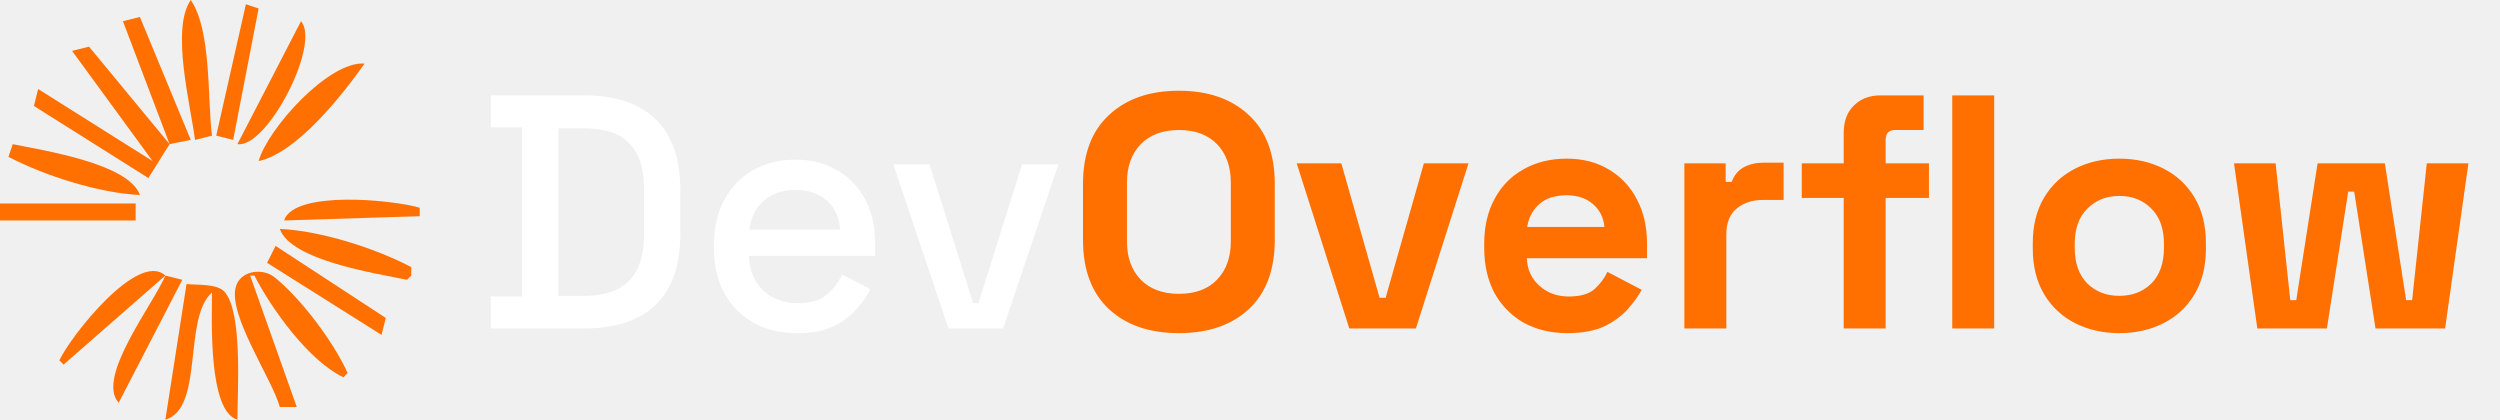
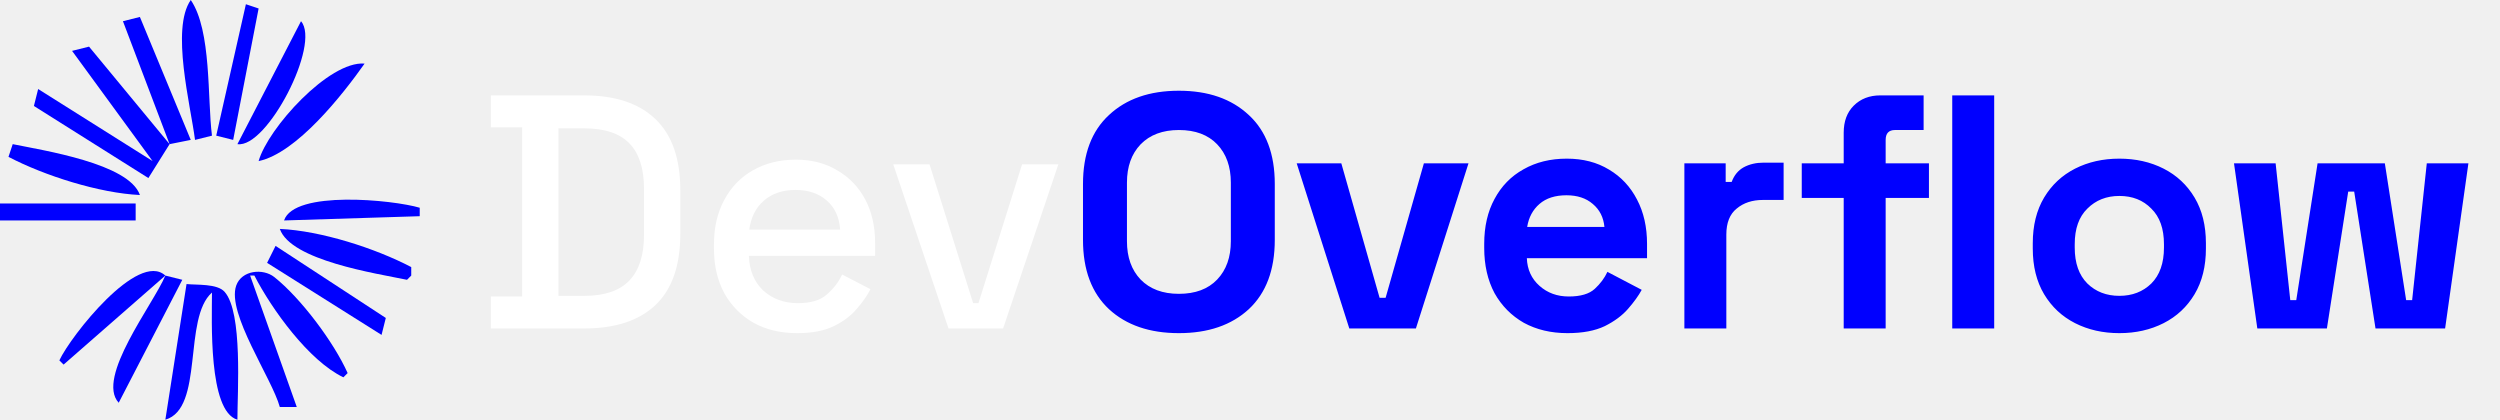
<svg xmlns="http://www.w3.org/2000/svg" width="137" height="23" viewBox="0 0 137 23" fill="none">
-   <path d="M10.454 0C9.351 1.583 10.447 5.769 10.687 7.667L11.616 7.434C11.357 5.389 11.6 1.676 10.454 0Z" fill="#FF7000" />
-   <path d="M13.475 0.232L11.849 7.434L12.778 7.667L14.172 0.465L13.475 0.232Z" fill="#FF7000" />
-   <path d="M6.737 1.162L9.293 7.899L4.879 2.555L3.949 2.788L8.363 8.828L2.091 4.879L1.858 5.808L8.131 9.757L9.293 7.899L10.454 7.667L7.666 0.929L6.737 1.162Z" fill="#FF7000" />
-   <path d="M16.495 1.162L13.01 7.899C14.63 8.144 17.593 2.416 16.495 1.162Z" fill="#FF7000" />
-   <path d="M14.172 8.828C16.262 8.388 18.783 5.184 19.98 3.485C18.03 3.321 14.673 7.044 14.172 8.828Z" fill="#FF7000" />
-   <path d="M0.697 7.899L0.465 8.596C2.43 9.627 5.448 10.585 7.667 10.687C7.065 8.957 2.38 8.247 0.697 7.899Z" fill="#FF7000" />
-   <path d="M0 11.151V12.081H7.434V11.151H0Z" fill="#FF7000" />
-   <path d="M15.566 12.081L23.001 11.848V11.384C21.526 10.948 16.121 10.409 15.566 12.081Z" fill="#FF7000" />
-   <path d="M15.334 12.545C15.937 14.278 20.623 14.985 22.304 15.333L22.536 15.101V14.636C20.558 13.598 17.567 12.643 15.334 12.545Z" fill="#FF7000" />
-   <path d="M15.101 13.475L14.637 14.404L20.909 18.353L21.142 17.424L15.101 13.475Z" fill="#FF7000" />
-   <path d="M3.253 19.748L3.485 19.98L9.061 15.101C7.564 13.726 3.877 18.41 3.253 19.748Z" fill="#FF7000" />
-   <path d="M15.333 22.303H16.263L13.707 15.101H13.94C14.892 16.948 16.925 19.775 18.818 20.677L19.051 20.445C18.299 18.759 16.49 16.343 15.034 15.185C14.413 14.691 13.238 14.803 12.942 15.656C12.418 17.172 14.904 20.735 15.333 22.303Z" fill="#FF7000" />
-   <path d="M9.061 15.101C8.412 16.66 5.234 20.699 6.505 22.071L9.99 15.333L9.061 15.101Z" fill="#FF7000" />
-   <path d="M10.222 15.566L9.061 23C11.195 22.376 10.012 17.441 11.616 16.031C11.616 17.517 11.401 22.53 13.01 23C13.009 21.505 13.312 17.119 12.307 15.991C11.899 15.533 10.788 15.627 10.222 15.566Z" fill="#FF7000" />
+   <path d="M10.454 0C9.351 1.583 10.447 5.769 10.687 7.667L11.616 7.434C11.357 5.389 11.6 1.676 10.454 0Z" fill="blue" />
+   <path d="M13.475 0.232L11.849 7.434L12.778 7.667L14.172 0.465L13.475 0.232Z" fill="blue" />
+   <path d="M6.737 1.162L9.293 7.899L4.879 2.555L3.949 2.788L8.363 8.828L2.091 4.879L1.858 5.808L8.131 9.757L9.293 7.899L10.454 7.667L7.666 0.929L6.737 1.162Z" fill="blue" />
+   <path d="M16.495 1.162L13.01 7.899C14.63 8.144 17.593 2.416 16.495 1.162Z" fill="blue" />
+   <path d="M14.172 8.828C16.262 8.388 18.783 5.184 19.98 3.485C18.03 3.321 14.673 7.044 14.172 8.828Z" fill="blue" />
+   <path d="M0.697 7.899L0.465 8.596C2.43 9.627 5.448 10.585 7.667 10.687C7.065 8.957 2.38 8.247 0.697 7.899Z" fill="blue" />
+   <path d="M0 11.151V12.081H7.434V11.151H0Z" fill="blue" />
+   <path d="M15.566 12.081L23.001 11.848V11.384C21.526 10.948 16.121 10.409 15.566 12.081Z" fill="blue" />
+   <path d="M15.334 12.545C15.937 14.278 20.623 14.985 22.304 15.333L22.536 15.101V14.636C20.558 13.598 17.567 12.643 15.334 12.545Z" fill="blue" />
+   <path d="M15.101 13.475L14.637 14.404L20.909 18.353L21.142 17.424L15.101 13.475Z" fill="blue" />
+   <path d="M3.253 19.748L3.485 19.98L9.061 15.101C7.564 13.726 3.877 18.41 3.253 19.748Z" fill="blue" />
+   <path d="M15.333 22.303H16.263L13.707 15.101H13.94C14.892 16.948 16.925 19.775 18.818 20.677L19.051 20.445C18.299 18.759 16.49 16.343 15.034 15.185C14.413 14.691 13.238 14.803 12.942 15.656C12.418 17.172 14.904 20.735 15.333 22.303Z" fill="blue" />
+   <path d="M9.061 15.101C8.412 16.66 5.234 20.699 6.505 22.071L9.99 15.333L9.061 15.101Z" fill="blue" />
+   <path d="M10.222 15.566L9.061 23C11.195 22.376 10.012 17.441 11.616 16.031C11.616 17.517 11.401 22.53 13.01 23C13.009 21.505 13.312 17.119 12.307 15.991C11.899 15.533 10.788 15.627 10.222 15.566Z" fill="blue" />
  <path d="M26.899 18V16.248H28.614V6.979H26.899V5.227H32.008C33.711 5.227 35.012 5.659 35.913 6.523C36.825 7.387 37.281 8.688 37.281 10.428V12.818C37.281 14.557 36.825 15.859 35.913 16.723C35.012 17.574 33.711 18 32.008 18H26.899ZM30.603 16.212H32.026C33.133 16.212 33.954 15.932 34.489 15.373C35.025 14.813 35.292 13.98 35.292 12.873V10.355C35.292 9.236 35.025 8.402 34.489 7.855C33.954 7.307 33.133 7.034 32.026 7.034H30.603V16.212ZM43.686 18.256C42.774 18.256 41.977 18.067 41.296 17.69C40.615 17.3 40.08 16.759 39.69 16.066C39.313 15.36 39.125 14.545 39.125 13.621V13.402C39.125 12.465 39.313 11.65 39.69 10.957C40.067 10.251 40.59 9.71 41.26 9.333C41.941 8.944 42.725 8.749 43.613 8.749C44.477 8.749 45.231 8.944 45.876 9.333C46.533 9.71 47.044 10.239 47.409 10.92C47.773 11.601 47.956 12.398 47.956 13.311V14.022H41.041C41.065 14.813 41.326 15.445 41.825 15.92C42.336 16.382 42.969 16.613 43.723 16.613C44.428 16.613 44.957 16.455 45.31 16.139C45.675 15.823 45.955 15.458 46.15 15.044L47.7 15.847C47.53 16.188 47.281 16.546 46.952 16.923C46.636 17.3 46.217 17.617 45.693 17.872C45.17 18.128 44.501 18.256 43.686 18.256ZM41.059 12.581H46.04C45.991 11.899 45.748 11.37 45.31 10.993C44.872 10.604 44.301 10.409 43.595 10.409C42.889 10.409 42.312 10.604 41.862 10.993C41.424 11.37 41.156 11.899 41.059 12.581ZM51.978 18L48.949 9.004H50.938L53.328 16.613H53.62L56.01 9.004H57.999L54.97 18H51.978Z" fill="white" />
-   <path d="M64.603 18.256C62.998 18.256 61.72 17.817 60.772 16.942C59.823 16.054 59.348 14.789 59.348 13.146V10.081C59.348 8.439 59.823 7.18 60.772 6.304C61.72 5.416 62.998 4.972 64.603 4.972C66.209 4.972 67.486 5.416 68.435 6.304C69.384 7.18 69.858 8.439 69.858 10.081V13.146C69.858 14.789 69.384 16.054 68.435 16.942C67.486 17.817 66.209 18.256 64.603 18.256ZM64.603 16.102C65.504 16.102 66.203 15.841 66.702 15.318C67.201 14.795 67.45 14.095 67.45 13.219V10.008C67.45 9.132 67.201 8.433 66.702 7.91C66.203 7.387 65.504 7.125 64.603 7.125C63.715 7.125 63.016 7.387 62.505 7.91C62.006 8.433 61.757 9.132 61.757 10.008V13.219C61.757 14.095 62.006 14.795 62.505 15.318C63.016 15.841 63.715 16.102 64.603 16.102ZM73.942 18L71.059 8.95H73.504L75.602 16.321H75.931L78.029 8.95H80.474L77.591 18H73.942ZM85.897 18.256C84.997 18.256 84.2 18.067 83.507 17.69C82.825 17.3 82.29 16.759 81.901 16.066C81.524 15.36 81.335 14.533 81.335 13.584V13.365C81.335 12.416 81.524 11.595 81.901 10.902C82.278 10.197 82.807 9.655 83.488 9.278C84.17 8.889 84.96 8.694 85.86 8.694C86.749 8.694 87.521 8.895 88.178 9.296C88.835 9.686 89.346 10.233 89.71 10.938C90.075 11.632 90.258 12.441 90.258 13.365V14.15H83.671C83.695 14.77 83.926 15.275 84.364 15.664C84.802 16.054 85.337 16.248 85.97 16.248C86.615 16.248 87.089 16.108 87.393 15.829C87.697 15.549 87.928 15.239 88.087 14.898L89.966 15.883C89.796 16.2 89.546 16.546 89.218 16.923C88.902 17.288 88.476 17.605 87.941 17.872C87.405 18.128 86.724 18.256 85.897 18.256ZM83.689 12.435H87.922C87.874 11.912 87.661 11.492 87.284 11.176C86.919 10.86 86.438 10.701 85.842 10.701C85.222 10.701 84.729 10.86 84.364 11.176C83.999 11.492 83.774 11.912 83.689 12.435ZM92.304 18V8.95H94.567V9.971H94.895C95.029 9.607 95.248 9.339 95.552 9.169C95.868 8.998 96.233 8.913 96.647 8.913H97.742V10.957H96.61C96.027 10.957 95.546 11.115 95.169 11.431C94.792 11.735 94.603 12.21 94.603 12.854V18H92.304ZM101.035 18V10.847H98.736V8.95H101.035V7.271C101.035 6.651 101.217 6.158 101.582 5.793C101.959 5.416 102.446 5.227 103.042 5.227H105.414V7.125H103.845C103.504 7.125 103.334 7.307 103.334 7.672V8.95H105.706V10.847H103.334V18H101.035ZM106.983 18V5.227H109.282V18H106.983ZM116.14 18.256C115.24 18.256 114.431 18.073 113.713 17.708C112.996 17.343 112.43 16.814 112.016 16.121C111.603 15.427 111.396 14.594 111.396 13.621V13.329C111.396 12.356 111.603 11.522 112.016 10.829C112.43 10.136 112.996 9.607 113.713 9.242C114.431 8.877 115.24 8.694 116.14 8.694C117.04 8.694 117.849 8.877 118.567 9.242C119.285 9.607 119.85 10.136 120.264 10.829C120.677 11.522 120.884 12.356 120.884 13.329V13.621C120.884 14.594 120.677 15.427 120.264 16.121C119.85 16.814 119.285 17.343 118.567 17.708C117.849 18.073 117.04 18.256 116.14 18.256ZM116.14 16.212C116.846 16.212 117.43 15.987 117.892 15.537C118.354 15.075 118.585 14.418 118.585 13.566V13.384C118.585 12.532 118.354 11.881 117.892 11.431C117.442 10.969 116.858 10.738 116.14 10.738C115.435 10.738 114.851 10.969 114.388 11.431C113.926 11.881 113.695 12.532 113.695 13.384V13.566C113.695 14.418 113.926 15.075 114.388 15.537C114.851 15.987 115.435 16.212 116.14 16.212ZM123.701 18L122.423 8.95H124.704L125.507 16.449H125.835L127.003 8.95H130.689L131.857 16.449H132.185L132.988 8.95H135.269L133.992 18H130.178L129.01 10.501H128.682L127.514 18H123.701Z" fill="#FF7000" />
+   <path d="M64.603 18.256C62.998 18.256 61.72 17.817 60.772 16.942C59.823 16.054 59.348 14.789 59.348 13.146V10.081C59.348 8.439 59.823 7.18 60.772 6.304C61.72 5.416 62.998 4.972 64.603 4.972C66.209 4.972 67.486 5.416 68.435 6.304C69.384 7.18 69.858 8.439 69.858 10.081V13.146C69.858 14.789 69.384 16.054 68.435 16.942C67.486 17.817 66.209 18.256 64.603 18.256ZM64.603 16.102C65.504 16.102 66.203 15.841 66.702 15.318C67.201 14.795 67.45 14.095 67.45 13.219V10.008C67.45 9.132 67.201 8.433 66.702 7.91C66.203 7.387 65.504 7.125 64.603 7.125C63.715 7.125 63.016 7.387 62.505 7.91C62.006 8.433 61.757 9.132 61.757 10.008V13.219C61.757 14.095 62.006 14.795 62.505 15.318C63.016 15.841 63.715 16.102 64.603 16.102ZM73.942 18L71.059 8.95H73.504L75.602 16.321H75.931L78.029 8.95H80.474L77.591 18H73.942ZM85.897 18.256C84.997 18.256 84.2 18.067 83.507 17.69C82.825 17.3 82.29 16.759 81.901 16.066C81.524 15.36 81.335 14.533 81.335 13.584V13.365C81.335 12.416 81.524 11.595 81.901 10.902C82.278 10.197 82.807 9.655 83.488 9.278C84.17 8.889 84.96 8.694 85.86 8.694C86.749 8.694 87.521 8.895 88.178 9.296C88.835 9.686 89.346 10.233 89.71 10.938C90.075 11.632 90.258 12.441 90.258 13.365V14.15H83.671C83.695 14.77 83.926 15.275 84.364 15.664C84.802 16.054 85.337 16.248 85.97 16.248C86.615 16.248 87.089 16.108 87.393 15.829C87.697 15.549 87.928 15.239 88.087 14.898L89.966 15.883C89.796 16.2 89.546 16.546 89.218 16.923C88.902 17.288 88.476 17.605 87.941 17.872C87.405 18.128 86.724 18.256 85.897 18.256ZM83.689 12.435H87.922C87.874 11.912 87.661 11.492 87.284 11.176C86.919 10.86 86.438 10.701 85.842 10.701C85.222 10.701 84.729 10.86 84.364 11.176C83.999 11.492 83.774 11.912 83.689 12.435ZM92.304 18V8.95H94.567V9.971H94.895C95.029 9.607 95.248 9.339 95.552 9.169C95.868 8.998 96.233 8.913 96.647 8.913H97.742V10.957H96.61C96.027 10.957 95.546 11.115 95.169 11.431C94.792 11.735 94.603 12.21 94.603 12.854V18H92.304ZM101.035 18V10.847H98.736V8.95H101.035V7.271C101.035 6.651 101.217 6.158 101.582 5.793C101.959 5.416 102.446 5.227 103.042 5.227H105.414V7.125H103.845C103.504 7.125 103.334 7.307 103.334 7.672V8.95H105.706V10.847H103.334V18H101.035ZM106.983 18V5.227H109.282V18H106.983ZM116.14 18.256C115.24 18.256 114.431 18.073 113.713 17.708C112.996 17.343 112.43 16.814 112.016 16.121C111.603 15.427 111.396 14.594 111.396 13.621V13.329C111.396 12.356 111.603 11.522 112.016 10.829C112.43 10.136 112.996 9.607 113.713 9.242C114.431 8.877 115.24 8.694 116.14 8.694C117.04 8.694 117.849 8.877 118.567 9.242C119.285 9.607 119.85 10.136 120.264 10.829C120.677 11.522 120.884 12.356 120.884 13.329V13.621C120.884 14.594 120.677 15.427 120.264 16.121C119.85 16.814 119.285 17.343 118.567 17.708C117.849 18.073 117.04 18.256 116.14 18.256ZM116.14 16.212C116.846 16.212 117.43 15.987 117.892 15.537C118.354 15.075 118.585 14.418 118.585 13.566V13.384C118.585 12.532 118.354 11.881 117.892 11.431C117.442 10.969 116.858 10.738 116.14 10.738C115.435 10.738 114.851 10.969 114.388 11.431C113.926 11.881 113.695 12.532 113.695 13.384V13.566C113.695 14.418 113.926 15.075 114.388 15.537C114.851 15.987 115.435 16.212 116.14 16.212ZM123.701 18L122.423 8.95H124.704L125.507 16.449H125.835L127.003 8.95H130.689L131.857 16.449H132.185L132.988 8.95H135.269L133.992 18H130.178L129.01 10.501H128.682L127.514 18H123.701Z" fill="blue" />
</svg>
